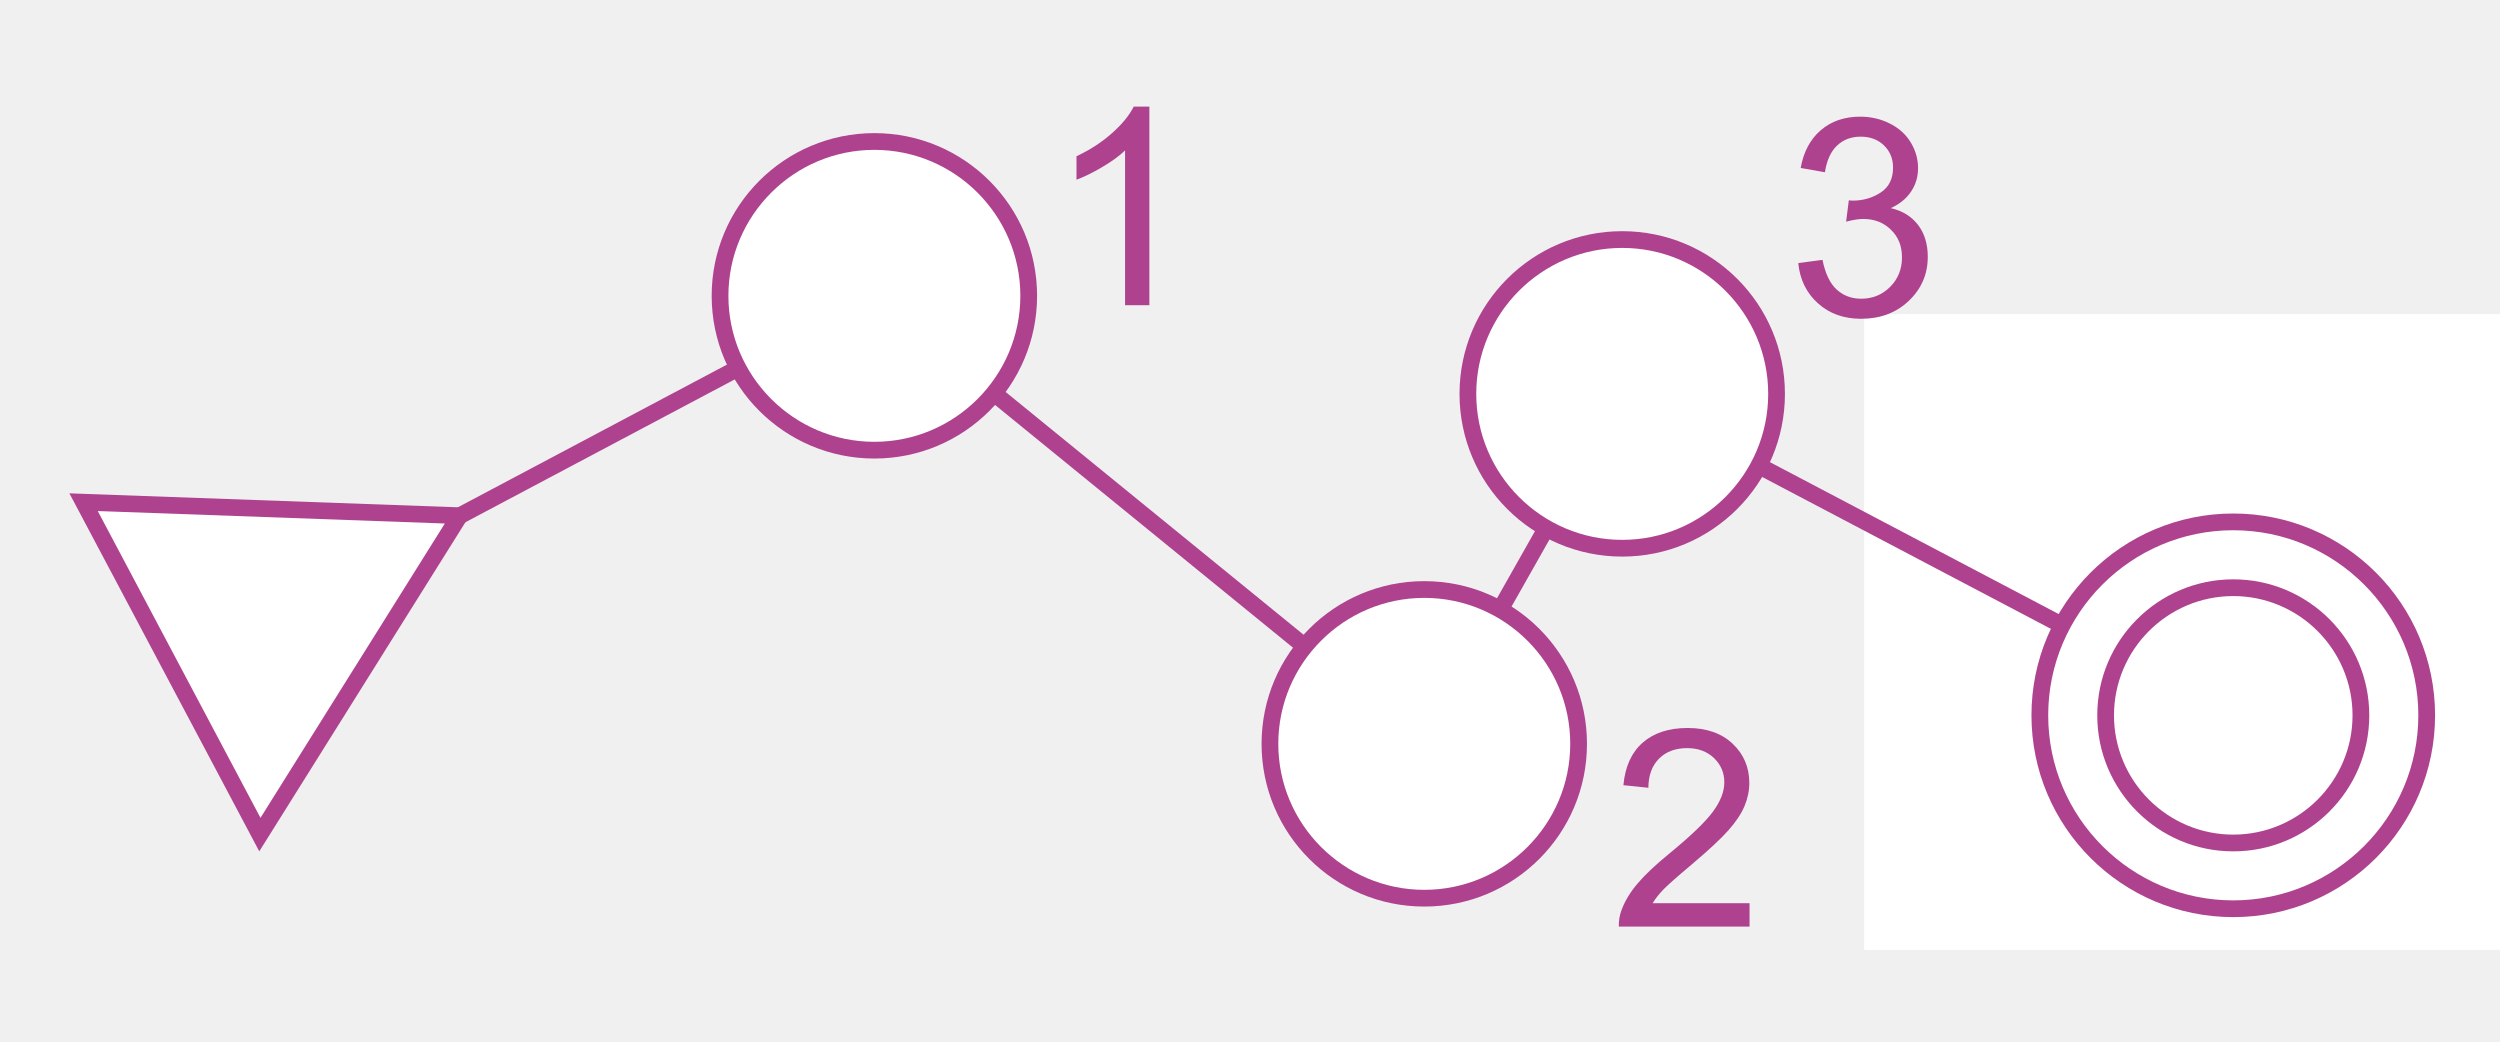
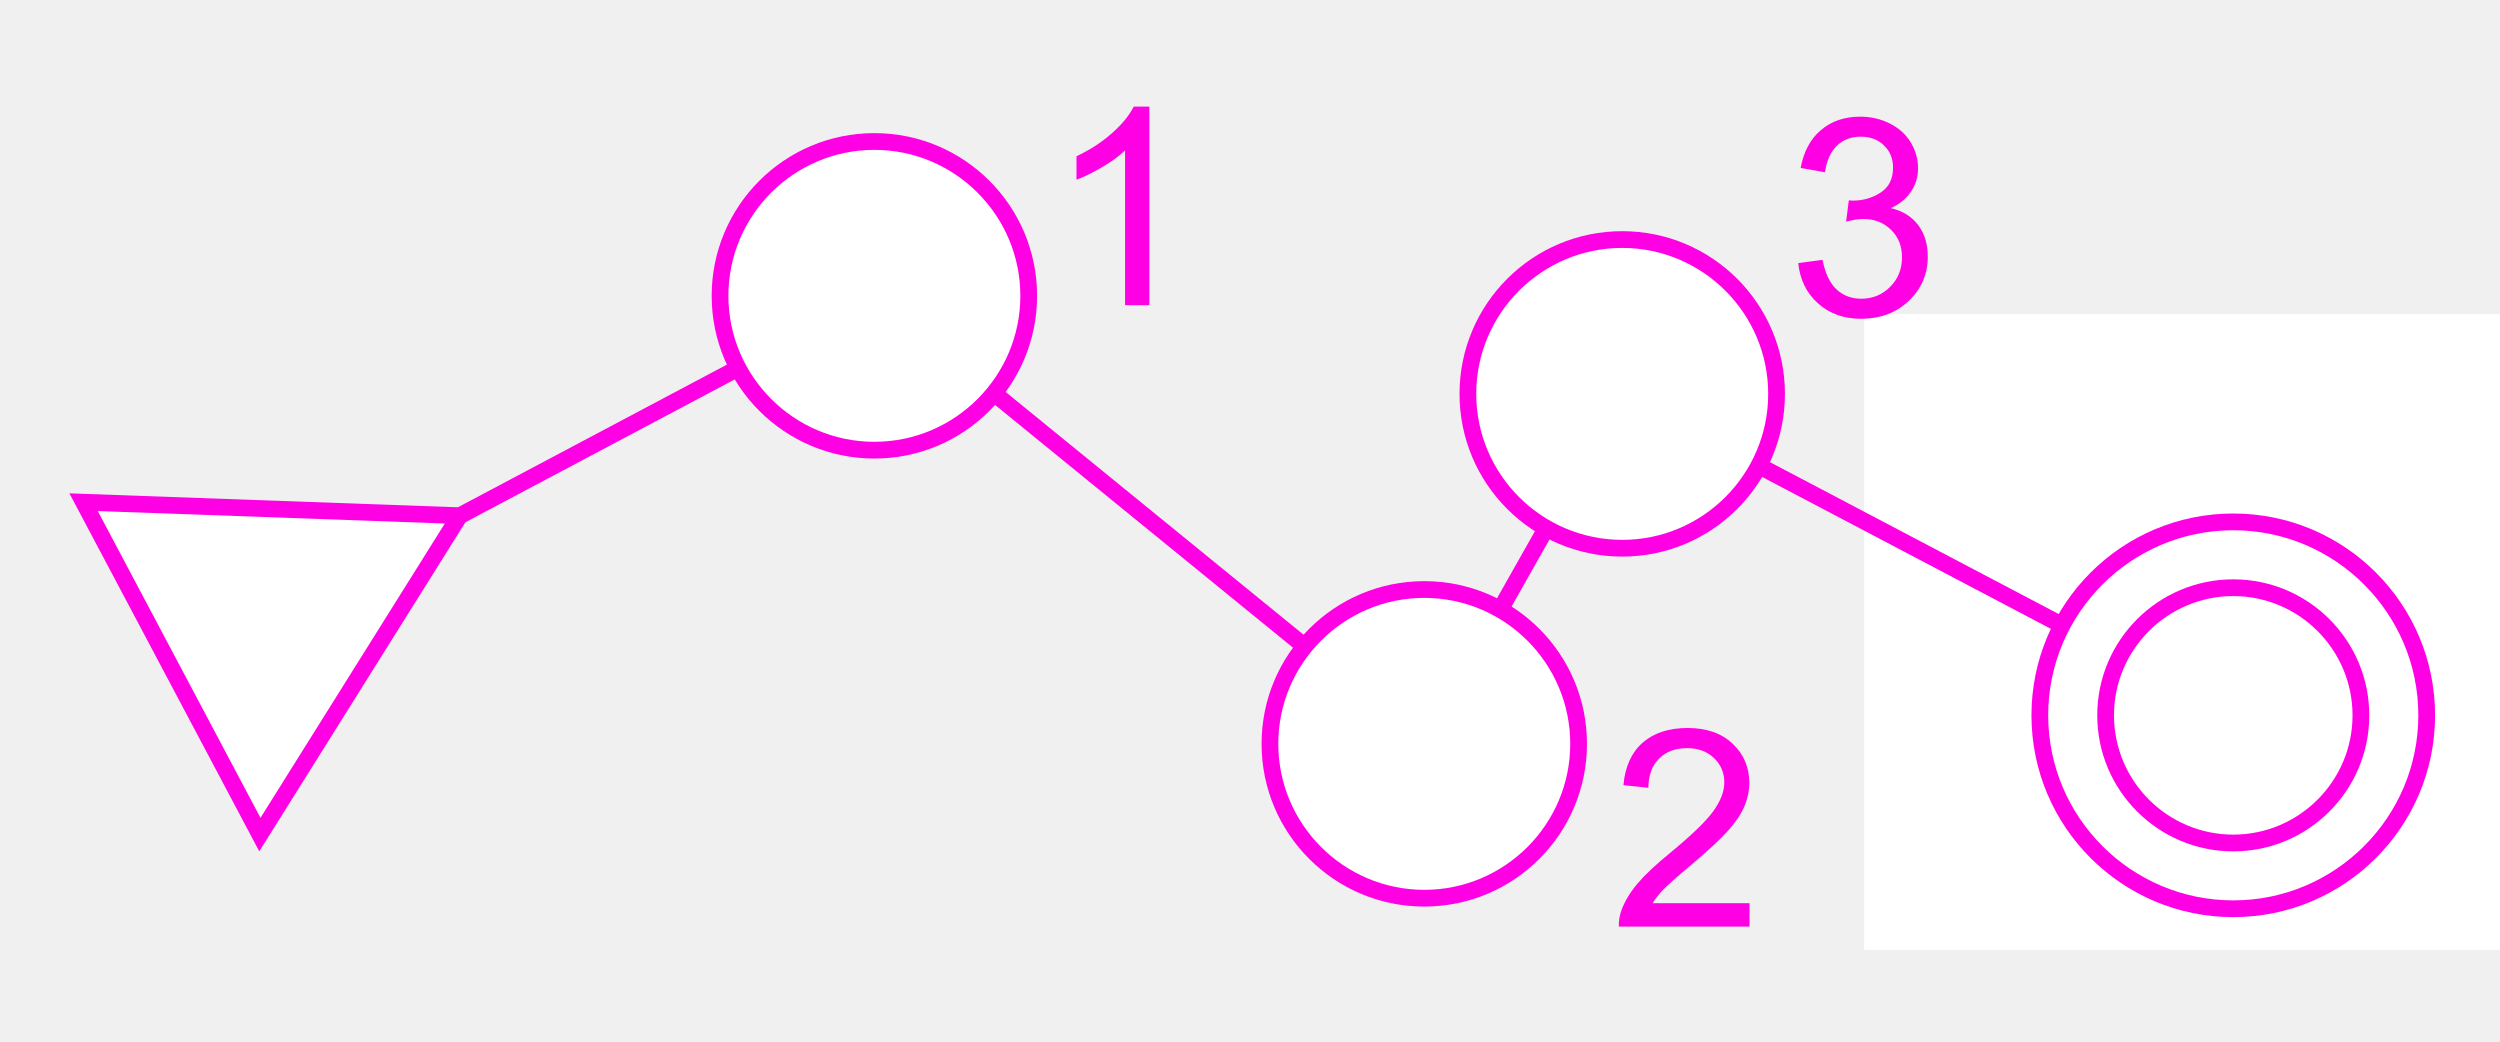
- <svg xmlns="http://www.w3.org/2000/svg" id="Layer_1" data-name="Layer 1" viewBox="0 0 720 300">
+ <svg xmlns="http://www.w3.org/2000/svg" id="Layer_1" version="1.1" viewBox="0 0 720 300">
  <defs>
    <style>
-       .cls-1 {
+       .st0 {
        fill: #fff;
      }

-       .cls-2 {
+       .st1 {
        fill: none;
-         stroke: #af428f;
+         stroke: #ff00e5;
        stroke-miterlimit: 10;
        stroke-width: 4.82px;
      }

-       .cls-3 {
-         fill: #af428f;
+       .st2 {
+         fill: #ff00e5;
      }
    </style>
  </defs>
-   <rect class="cls-1" x="536.88" y="90.45" width="183.12" height="183.12" />
+   <rect class="st0" x="536.88" y="90.45" width="183.12" height="183.12" />
  <g>
-     <path class="cls-3" d="M331.01,87.9h-6.99v-44.57c-1.68,1.61-3.89,3.21-6.63,4.82-2.73,1.61-5.19,2.81-7.36,3.61v-6.76c3.91-1.84,7.33-4.07,10.26-6.68s5-5.15,6.22-7.62h4.51v57.2Z" />
-     <path class="cls-3" d="M503.87,260.15v6.72h-37.65c-.05-1.68.22-3.3.81-4.86.96-2.56,2.49-5.09,4.61-7.58,2.11-2.49,5.16-5.36,9.15-8.63,6.19-5.08,10.38-9.1,12.55-12.06,2.18-2.97,3.26-5.77,3.26-8.41,0-2.77-.99-5.11-2.97-7.01-1.98-1.9-4.57-2.86-7.75-2.86-3.37,0-6.06,1.01-8.08,3.03-2.02,2.02-3.04,4.82-3.07,8.39l-7.19-.74c.49-5.36,2.34-9.45,5.56-12.26,3.21-2.81,7.53-4.22,12.94-4.22s9.79,1.51,12.98,4.55c3.19,3.03,4.78,6.79,4.78,11.27,0,2.28-.47,4.52-1.4,6.72-.93,2.2-2.48,4.52-4.64,6.95-2.16,2.44-5.76,5.78-10.78,10.02-4.2,3.52-6.89,5.91-8.08,7.17-1.19,1.26-2.18,2.52-2.95,3.79h27.94Z" />
-     <path class="cls-3" d="M517.89,75.77l6.99-.93c.8,3.96,2.17,6.82,4.1,8.57,1.93,1.75,4.28,2.62,7.05,2.62,3.29,0,6.07-1.14,8.34-3.42,2.27-2.28,3.4-5.1,3.4-8.47s-1.05-5.86-3.15-7.95c-2.1-2.08-4.77-3.13-8-3.13-1.32,0-2.97.26-4.94.78l.78-6.14c.47.05.84.08,1.13.08,2.98,0,5.66-.78,8.04-2.33,2.38-1.55,3.57-3.95,3.57-7.19,0-2.56-.87-4.69-2.6-6.37s-3.98-2.53-6.72-2.53-4.99.85-6.8,2.56-2.98,4.27-3.5,7.69l-6.99-1.24c.85-4.69,2.8-8.32,5.83-10.9,3.03-2.58,6.8-3.87,11.31-3.87,3.11,0,5.97.67,8.59,2s4.62,3.15,6,5.46c1.38,2.31,2.08,4.75,2.08,7.34s-.66,4.7-1.98,6.72-3.28,3.63-5.87,4.82c3.37.78,5.98,2.39,7.85,4.84,1.87,2.45,2.8,5.51,2.8,9.19,0,4.97-1.81,9.19-5.44,12.65-3.63,3.46-8.21,5.19-13.76,5.19-5,0-9.15-1.49-12.45-4.47-3.3-2.98-5.19-6.84-5.65-11.58Z" />
-     <line class="cls-2" x1="53.88" y1="190.19" x2="250.18" y2="86.08" />
-     <line class="cls-2" x1="410.19" y1="214.23" x2="251.82" y2="85.2" />
-     <line class="cls-2" x1="467.2" y1="113.44" x2="410.19" y2="214.23" />
-     <line class="cls-2" x1="467.2" y1="113.44" x2="643.18" y2="206.02" />
+     <path class="st2" d="M331.01,87.9h-6.99v-44.57c-1.68,1.61-3.89,3.21-6.63,4.82-2.73,1.61-5.19,2.81-7.36,3.61v-6.76c3.91-1.84,7.33-4.07,10.26-6.68s5-5.15,6.22-7.62h4.51v57.2h-.01Z" />
+     <path class="st2" d="M503.87,260.15v6.72h-37.65c-.05-1.68.22-3.3.81-4.86.96-2.56,2.49-5.09,4.61-7.58,2.11-2.49,5.16-5.36,9.15-8.63,6.19-5.08,10.38-9.1,12.55-12.06,2.18-2.97,3.26-5.77,3.26-8.41,0-2.77-.99-5.11-2.97-7.01s-4.57-2.86-7.75-2.86c-3.37,0-6.06,1.01-8.08,3.03s-3.04,4.82-3.07,8.39l-7.19-.74c.49-5.36,2.34-9.45,5.56-12.26,3.21-2.81,7.53-4.22,12.94-4.22s9.79,1.51,12.98,4.55c3.19,3.03,4.78,6.79,4.78,11.27,0,2.28-.47,4.52-1.4,6.72s-2.48,4.52-4.64,6.95c-2.16,2.44-5.76,5.78-10.78,10.02-4.2,3.52-6.89,5.91-8.08,7.17-1.19,1.26-2.18,2.52-2.95,3.79h27.94l-.02.02Z" />
+     <path class="st2" d="M517.89,75.77l6.99-.93c.8,3.96,2.17,6.82,4.1,8.57s4.28,2.62,7.05,2.62c3.29,0,6.07-1.14,8.34-3.42s3.4-5.1,3.4-8.47-1.05-5.86-3.15-7.95c-2.1-2.08-4.77-3.13-8-3.13-1.32,0-2.97.26-4.94.78l.78-6.14c.47.05.84.08,1.13.08,2.98,0,5.66-.78,8.04-2.33s3.57-3.95,3.57-7.19c0-2.56-.87-4.69-2.6-6.37s-3.98-2.53-6.72-2.53-4.99.85-6.8,2.56-2.98,4.27-3.5,7.69l-6.99-1.24c.85-4.69,2.8-8.32,5.83-10.9,3.03-2.58,6.8-3.87,11.31-3.87,3.11,0,5.97.67,8.59,2s4.62,3.15,6,5.46c1.38,2.31,2.08,4.75,2.08,7.34s-.66,4.7-1.98,6.72-3.28,3.63-5.87,4.82c3.37.78,5.98,2.39,7.85,4.84,1.87,2.45,2.8,5.51,2.8,9.19,0,4.97-1.81,9.19-5.44,12.65s-8.21,5.19-13.76,5.19c-5,0-9.15-1.49-12.45-4.47s-5.19-6.84-5.65-11.58h-.01Z" />
+     <line class="st1" x1="53.88" y1="190.19" x2="250.18" y2="86.08" />
+     <line class="st1" x1="410.19" y1="214.23" x2="251.82" y2="85.2" />
+     <line class="st1" x1="467.2" y1="113.44" x2="410.19" y2="214.23" />
+     <line class="st1" x1="467.2" y1="113.44" x2="643.18" y2="206.02" />
    <g>
-       <polygon class="cls-1" points="24.07 144.62 132.37 148.52 74.85 240.37 24.07 144.62" />
-       <path class="cls-3" d="M28.15,147.18l99.96,3.59-53.09,84.77-46.87-88.37M19.98,142.07l54.69,103.12,61.96-98.92-116.65-4.19h0Z" />
+       <polygon class="st0" points="24.07 144.62 132.37 148.52 74.85 240.37 24.07 144.62" />
+       <path class="st2" d="M28.15,147.18l99.96,3.59-53.09,84.77-46.87-88.37M19.98,142.07l54.69,103.12,61.96-98.92-116.65-4.19h0Z" />
    </g>
    <g>
-       <path class="cls-1" d="M251.82,129.66c-24.51,0-44.45-19.94-44.45-44.45s19.94-44.45,44.45-44.45,44.45,19.94,44.45,44.45-19.94,44.45-44.45,44.45Z" />
-       <path class="cls-3" d="M251.82,43.16c23.18,0,42.04,18.86,42.04,42.04s-18.86,42.04-42.04,42.04-42.04-18.86-42.04-42.04,18.86-42.04,42.04-42.04M251.82,38.34c-25.88,0-46.86,20.98-46.86,46.86s20.98,46.86,46.86,46.86,46.86-20.98,46.86-46.86-20.98-46.86-46.86-46.86h0Z" />
+       <path class="st0" d="M251.82,129.66c-24.51,0-44.45-19.94-44.45-44.45s19.94-44.45,44.45-44.45,44.45,19.94,44.45,44.45-19.94,44.45-44.45,44.45h0Z" />
+       <path class="st2" d="M251.82,43.16c23.18,0,42.04,18.86,42.04,42.04s-18.86,42.04-42.04,42.04-42.04-18.86-42.04-42.04,18.86-42.04,42.04-42.04M251.82,38.34c-25.88,0-46.86,20.98-46.86,46.86s20.98,46.86,46.86,46.86,46.86-20.98,46.86-46.86-20.98-46.86-46.86-46.86h0Z" />
    </g>
    <g>
-       <path class="cls-1" d="M410.2,258.68c-24.51,0-44.45-19.94-44.45-44.45s19.94-44.45,44.45-44.45,44.45,19.94,44.45,44.45-19.94,44.45-44.45,44.45Z" />
-       <path class="cls-3" d="M410.19,172.19c23.18,0,42.04,18.86,42.04,42.04s-18.86,42.04-42.04,42.04-42.04-18.86-42.04-42.04,18.86-42.04,42.04-42.04M410.19,167.37c-25.88,0-46.86,20.98-46.86,46.86s20.98,46.86,46.86,46.86,46.86-20.98,46.86-46.86-20.98-46.86-46.86-46.86h0Z" />
+       <path class="st0" d="M410.2,258.68c-24.51,0-44.45-19.94-44.45-44.45s19.94-44.45,44.45-44.45,44.45,19.94,44.45,44.45-19.94,44.45-44.45,44.45Z" />
+       <path class="st2" d="M410.19,172.19c23.18,0,42.04,18.86,42.04,42.04s-18.86,42.04-42.04,42.04-42.04-18.86-42.04-42.04,18.86-42.04,42.04-42.04M410.19,167.37c-25.88,0-46.86,20.98-46.86,46.86s20.98,46.86,46.86,46.86,46.86-20.98,46.86-46.86-20.98-46.86-46.86-46.86h0Z" />
    </g>
    <g>
-       <path class="cls-1" d="M467.2,157.89c-24.51,0-44.45-19.94-44.45-44.45s19.94-44.45,44.45-44.45,44.45,19.94,44.45,44.45-19.94,44.45-44.45,44.45Z" />
-       <path class="cls-3" d="M467.2,71.4c23.18,0,42.04,18.86,42.04,42.04s-18.86,42.04-42.04,42.04-42.04-18.86-42.04-42.04,18.86-42.04,42.04-42.04M467.2,66.58c-25.88,0-46.86,20.98-46.86,46.86s20.98,46.86,46.86,46.86,46.86-20.98,46.86-46.86-20.98-46.86-46.86-46.86h0Z" />
+       <path class="st0" d="M467.2,157.89c-24.51,0-44.45-19.94-44.45-44.45s19.94-44.45,44.45-44.45,44.45,19.94,44.45,44.45-19.94,44.45-44.45,44.45Z" />
+       <path class="st2" d="M467.2,71.4c23.18,0,42.04,18.86,42.04,42.04s-18.86,42.04-42.04,42.04-42.04-18.86-42.04-42.04,18.86-42.04,42.04-42.04M467.2,66.58c-25.88,0-46.86,20.98-46.86,46.86s20.98,46.86,46.86,46.86,46.86-20.98,46.86-46.86-20.98-46.86-46.86-46.86h0Z" />
    </g>
    <g>
-       <path class="cls-1" d="M643.18,261.73c-30.72,0-55.71-24.99-55.71-55.71s24.99-55.72,55.71-55.72,55.71,24.99,55.71,55.72-24.99,55.71-55.71,55.71Z" />
-       <path class="cls-3" d="M643.18,152.71c29.39,0,53.3,23.91,53.3,53.3s-23.91,53.3-53.3,53.3-53.3-23.91-53.3-53.3,23.91-53.3,53.3-53.3M643.18,147.89c-32.1,0-58.12,26.02-58.12,58.12s26.02,58.12,58.12,58.12,58.12-26.02,58.12-58.12-26.02-58.12-58.12-58.12h0Z" />
+       <path class="st0" d="M643.18,261.73c-30.72,0-55.71-24.99-55.71-55.71s24.99-55.72,55.71-55.72,55.71,24.99,55.71,55.72-24.99,55.71-55.71,55.71Z" />
+       <path class="st2" d="M643.18,152.71c29.39,0,53.3,23.91,53.3,53.3s-23.91,53.3-53.3,53.3-53.3-23.91-53.3-53.3,23.91-53.3,53.3-53.3M643.18,147.89c-32.1,0-58.12,26.02-58.12,58.12s26.02,58.12,58.12,58.12,58.12-26.02,58.12-58.12-26.02-58.12-58.12-58.12h0Z" />
    </g>
    <g>
-       <path class="cls-1" d="M643.18,242.77c-20.27,0-36.76-16.49-36.76-36.76s16.49-36.76,36.76-36.76,36.76,16.49,36.76,36.76-16.49,36.76-36.76,36.76Z" />
-       <path class="cls-3" d="M643.18,171.67c18.94,0,34.35,15.41,34.35,34.35s-15.41,34.35-34.35,34.35-34.35-15.41-34.35-34.35,15.41-34.35,34.35-34.35M643.18,166.85c-21.63,0-39.17,17.54-39.17,39.17s17.54,39.17,39.17,39.17,39.17-17.54,39.17-39.17-17.54-39.17-39.17-39.17h0Z" />
+       <path class="st0" d="M643.18,242.77c-20.27,0-36.76-16.49-36.76-36.76s16.49-36.76,36.76-36.76,36.76,16.49,36.76,36.76-16.49,36.76-36.76,36.76Z" />
+       <path class="st2" d="M643.18,171.67c18.94,0,34.35,15.41,34.35,34.35s-15.41,34.35-34.35,34.35-34.35-15.41-34.35-34.35,15.41-34.35,34.35-34.35M643.18,166.85c-21.63,0-39.17,17.54-39.17,39.17s17.54,39.17,39.17,39.17,39.17-17.54,39.17-39.17-17.54-39.17-39.17-39.17h0Z" />
    </g>
  </g>
</svg>
